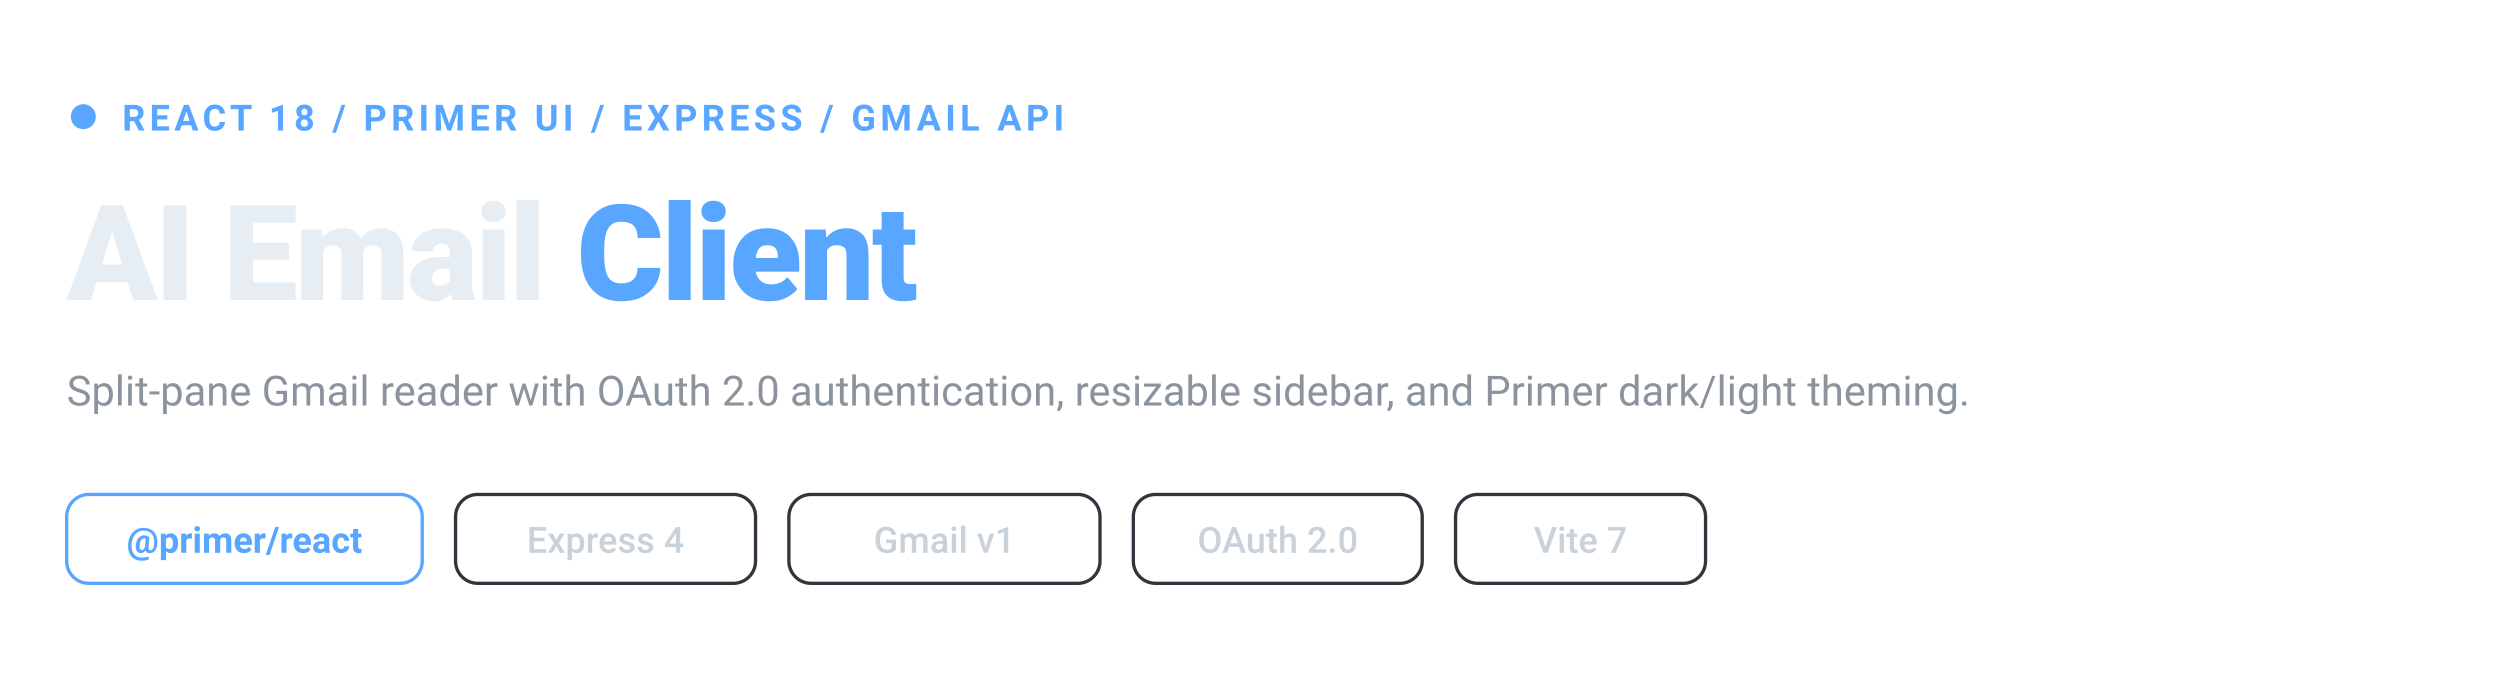
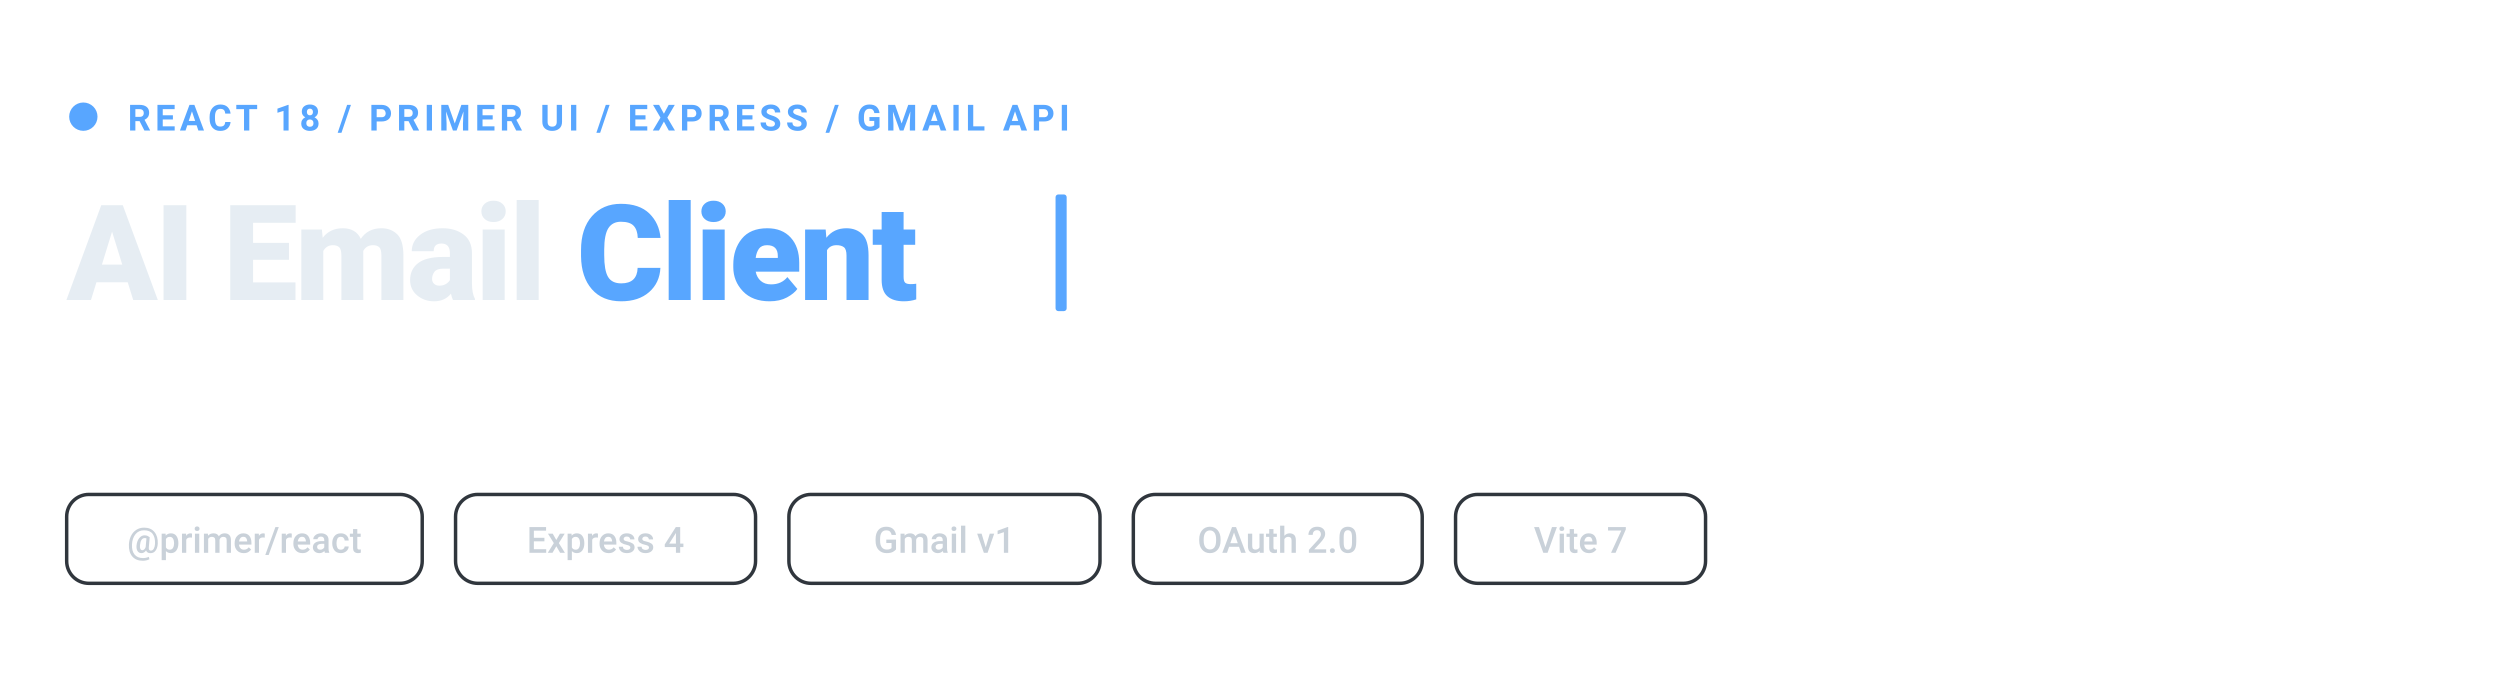
<svg xmlns="http://www.w3.org/2000/svg" viewBox="0 0 900 250" width="100%" role="img" aria-labelledby="ae-hero-title ae-hero-desc">
  <style>
    .ae-hero-root {
      font-family: -apple-system, BlinkMacSystemFont, "Segoe UI", Roboto, Helvetica, Arial, sans-serif;
    }
    .ae-hero-eyebrow {
      font-size: 13px;
      font-weight: 600;
      letter-spacing: 0.12em;
      fill: #58a6ff;
    }
    .ae-hero-display {
      font-size: 48px;
      font-weight: 800;
      letter-spacing: -0.02em;
      fill: #e6edf3;
    }
    .ae-hero-accent {
      fill: #58a6ff;
    }
    .ae-hero-sub {
      font-size: 15px;
      fill: #8b949e;
    }
+     .ae-hero-tagline-1,
+     .ae-hero-tagline-2,
+     .ae-hero-tagline-3 {
+       opacity: 0;
+       animation: ae-hero-cycle 10.5s ease-in-out infinite;
+     }
+     .ae-hero-tagline-1 { animation-delay: 0s; }
+     .ae-hero-tagline-2 { animation-delay: 3.5s; }
+     .ae-hero-tagline-3 { animation-delay: 7s; }
+ 
+     @keyframes ae-hero-cycle {
+       0% { opacity: 0; transform: translateY(4px); }
+       5%, 28% { opacity: 1; transform: translateY(0); }
+       33%, 100% { opacity: 0; transform: translateY(-4px); }
+     }
+ 
    .ae-hero-pill {
      fill: none;
      stroke: #30363d;
-       stroke-width: 1.2;
-     }
-     .ae-hero-pill-accent {
-       fill: none;
-       stroke: #58a6ff;
-       stroke-width: 1.2;
+       stroke-width: 1.25;
+       animation: ae-hero-pill-wave 7.5s ease-in-out infinite;
    }
    .ae-hero-pill-text {
      font-size: 13px;
      font-weight: 500;
      fill: #c9d1d9;
+       animation: ae-hero-text-wave 7.5s ease-in-out infinite;
    }
-     .ae-hero-pill-text-accent {
-       font-size: 13px;
-       font-weight: 600;
+     .ae-hero-p1 { animation-delay: 0s; }
+     .ae-hero-p2 { animation-delay: 1.5s; }
+     .ae-hero-p3 { animation-delay: 3.0s; }
+     .ae-hero-p4 { animation-delay: 4.5s; }
+     .ae-hero-p5 { animation-delay: 6.0s; }
+ 
+     @keyframes ae-hero-pill-wave {
+       0%, 100% { stroke: #30363d; stroke-width: 1.25; }
+       10%, 22% { stroke: #58a6ff; stroke-width: 1.8; }
+     }
+     @keyframes ae-hero-text-wave {
+       0%, 100% { fill: #c9d1d9; }
+       10%, 22% { fill: #58a6ff; }
+     }
+ 
+     .ae-hero-dot {
      fill: #58a6ff;
+       animation: ae-hero-pulse 2.2s ease-in-out infinite;
    }
-     .ae-hero-dot {
-       animation: ae-hero-pulse 2.6s ease-in-out infinite;
+     .ae-hero-ring {
+       fill: none;
+       stroke: #58a6ff;
+       stroke-width: 1.2;
+       animation: ae-hero-ring-expand 2.2s ease-out infinite;
+     }
+     .ae-hero-cursor {
+       fill: #58a6ff;
+       animation: ae-hero-blink 1.1s steps(2, start) infinite;
    }
    @keyframes ae-hero-pulse {
      0%, 100% { opacity: 1; }
-       50% { opacity: 0.35; }
+       50% { opacity: 0.45; }
    }
+     @keyframes ae-hero-ring-expand {
+       0% { r: 4.5; opacity: 0.8; }
+       100% { r: 11; opacity: 0; }
+     }
+     @keyframes ae-hero-blink {
+       0%, 49% { opacity: 1; }
+       50%, 100% { opacity: 0; }
+     }
+ 
    @media (prefers-color-scheme: light) {
      .ae-hero-eyebrow { fill: #0969da; }
      .ae-hero-display { fill: #24292f; }
      .ae-hero-accent { fill: #0969da; }
      .ae-hero-sub { fill: #57606a; }
-       .ae-hero-pill { stroke: #d0d7de; }
-       .ae-hero-pill-accent { stroke: #0969da; }
-       .ae-hero-pill-text { fill: #24292f; }
-       .ae-hero-pill-text-accent { fill: #0969da; }
+       .ae-hero-dot, .ae-hero-cursor { fill: #0969da; }
+       .ae-hero-ring { stroke: #0969da; }
+       .ae-hero-pill { stroke: #d0d7de; animation-name: ae-hero-pill-wave-light; }
+       .ae-hero-pill-text { fill: #24292f; animation-name: ae-hero-text-wave-light; }
    }
+     @keyframes ae-hero-pill-wave-light {
+       0%, 100% { stroke: #d0d7de; stroke-width: 1.25; }
+       10%, 22% { stroke: #0969da; stroke-width: 1.8; }
+     }
+     @keyframes ae-hero-text-wave-light {
+       0%, 100% { fill: #24292f; }
+       10%, 22% { fill: #0969da; }
+     }
+ 
    @media (prefers-reduced-motion: reduce) {
-       .ae-hero-dot { animation: none; }
+       .ae-hero-dot, .ae-hero-ring, .ae-hero-cursor,
+       .ae-hero-pill, .ae-hero-pill-text,
+       .ae-hero-tagline-2, .ae-hero-tagline-3 {
+         animation: none !important;
+       }
+       .ae-hero-tagline-1 {
+         animation: none !important;
+         opacity: 1;
+         transform: none;
+       }
+       .ae-hero-tagline-2, .ae-hero-tagline-3 {
+         opacity: 0;
+       }
+       .ae-hero-ring { opacity: 0; }
    }
  </style>
  <g class="ae-hero-root" transform="translate(24, 32)">
-     <circle class="ae-hero-dot" cx="6" cy="10" r="4.5" fill="#58a6ff" />
-     <text class="ae-hero-eyebrow" x="20" y="15">REACT 18 / PRIMER UI / EXPRESS / GMAIL API</text>
+     <circle class="ae-hero-ring" cx="6" cy="10" r="4.5" />
+     <circle class="ae-hero-dot" cx="6" cy="10" r="4.5" />
+     <text class="ae-hero-eyebrow" x="22" y="15">REACT 18 / PRIMER UI / EXPRESS / GMAIL API</text>
    <text class="ae-hero-display" x="0" y="76">
      AI Email <tspan class="ae-hero-accent">Client</tspan>
    </text>
-     <text class="ae-hero-sub" x="0" y="114">
-       Split-pane Gmail reader with OAuth 2.0 authentication, resizable sidebar, and Primer dark/light theming.
-     </text>
+     <rect class="ae-hero-cursor" x="356" y="38" width="4" height="42" rx="1" />
+     <g>
+       <text class="ae-hero-sub ae-hero-tagline-1" x="0" y="114">
+         Split-pane Gmail reader with OAuth 2.0 authentication, resizable sidebar, and Primer dark/light theming.
+       </text>
+       <text class="ae-hero-sub ae-hero-tagline-2" x="0" y="114">
+         Press '/' anywhere for instant inbox search, drag sidebar 280px to 800px, and persist theme state.
+       </text>
+       <text class="ae-hero-sub ae-hero-tagline-3" x="0" y="114">
+         Express 4 + googleapis backend with recursive MIME HTML/plain-text decoding and read-state sync.
+       </text>
+     </g>
    <g transform="translate(0, 146)">
-       <rect class="ae-hero-pill-accent" x="0" y="0" width="128" height="32" rx="8" />
-       <text class="ae-hero-pill-text-accent" x="64" y="21" text-anchor="middle">@primer/react</text>
-       <rect class="ae-hero-pill" x="140" y="0" width="108" height="32" rx="8" />
-       <text class="ae-hero-pill-text" x="194" y="21" text-anchor="middle">Express 4</text>
-       <rect class="ae-hero-pill" x="260" y="0" width="112" height="32" rx="8" />
-       <text class="ae-hero-pill-text" x="316" y="21" text-anchor="middle">Gmail v1</text>
-       <rect class="ae-hero-pill" x="384" y="0" width="104" height="32" rx="8" />
-       <text class="ae-hero-pill-text" x="436" y="21" text-anchor="middle">OAuth 2.0</text>
-       <rect class="ae-hero-pill" x="500" y="0" width="90" height="32" rx="8" />
-       <text class="ae-hero-pill-text" x="545" y="21" text-anchor="middle">Vite 7</text>
+       <rect class="ae-hero-pill ae-hero-p1" x="0" y="0" width="128" height="32" rx="8" />
+       <text class="ae-hero-pill-text ae-hero-p1" x="64" y="21" text-anchor="middle">@primer/react</text>
+       <rect class="ae-hero-pill ae-hero-p2" x="140" y="0" width="108" height="32" rx="8" />
+       <text class="ae-hero-pill-text ae-hero-p2" x="194" y="21" text-anchor="middle">Express 4</text>
+       <rect class="ae-hero-pill ae-hero-p3" x="260" y="0" width="112" height="32" rx="8" />
+       <text class="ae-hero-pill-text ae-hero-p3" x="316" y="21" text-anchor="middle">Gmail v1</text>
+       <rect class="ae-hero-pill ae-hero-p4" x="384" y="0" width="104" height="32" rx="8" />
+       <text class="ae-hero-pill-text ae-hero-p4" x="436" y="21" text-anchor="middle">OAuth 2.0</text>
+       <rect class="ae-hero-pill ae-hero-p5" x="500" y="0" width="90" height="32" rx="8" />
+       <text class="ae-hero-pill-text ae-hero-p5" x="545" y="21" text-anchor="middle">Vite 7</text>
    </g>
  </g>
</svg>
